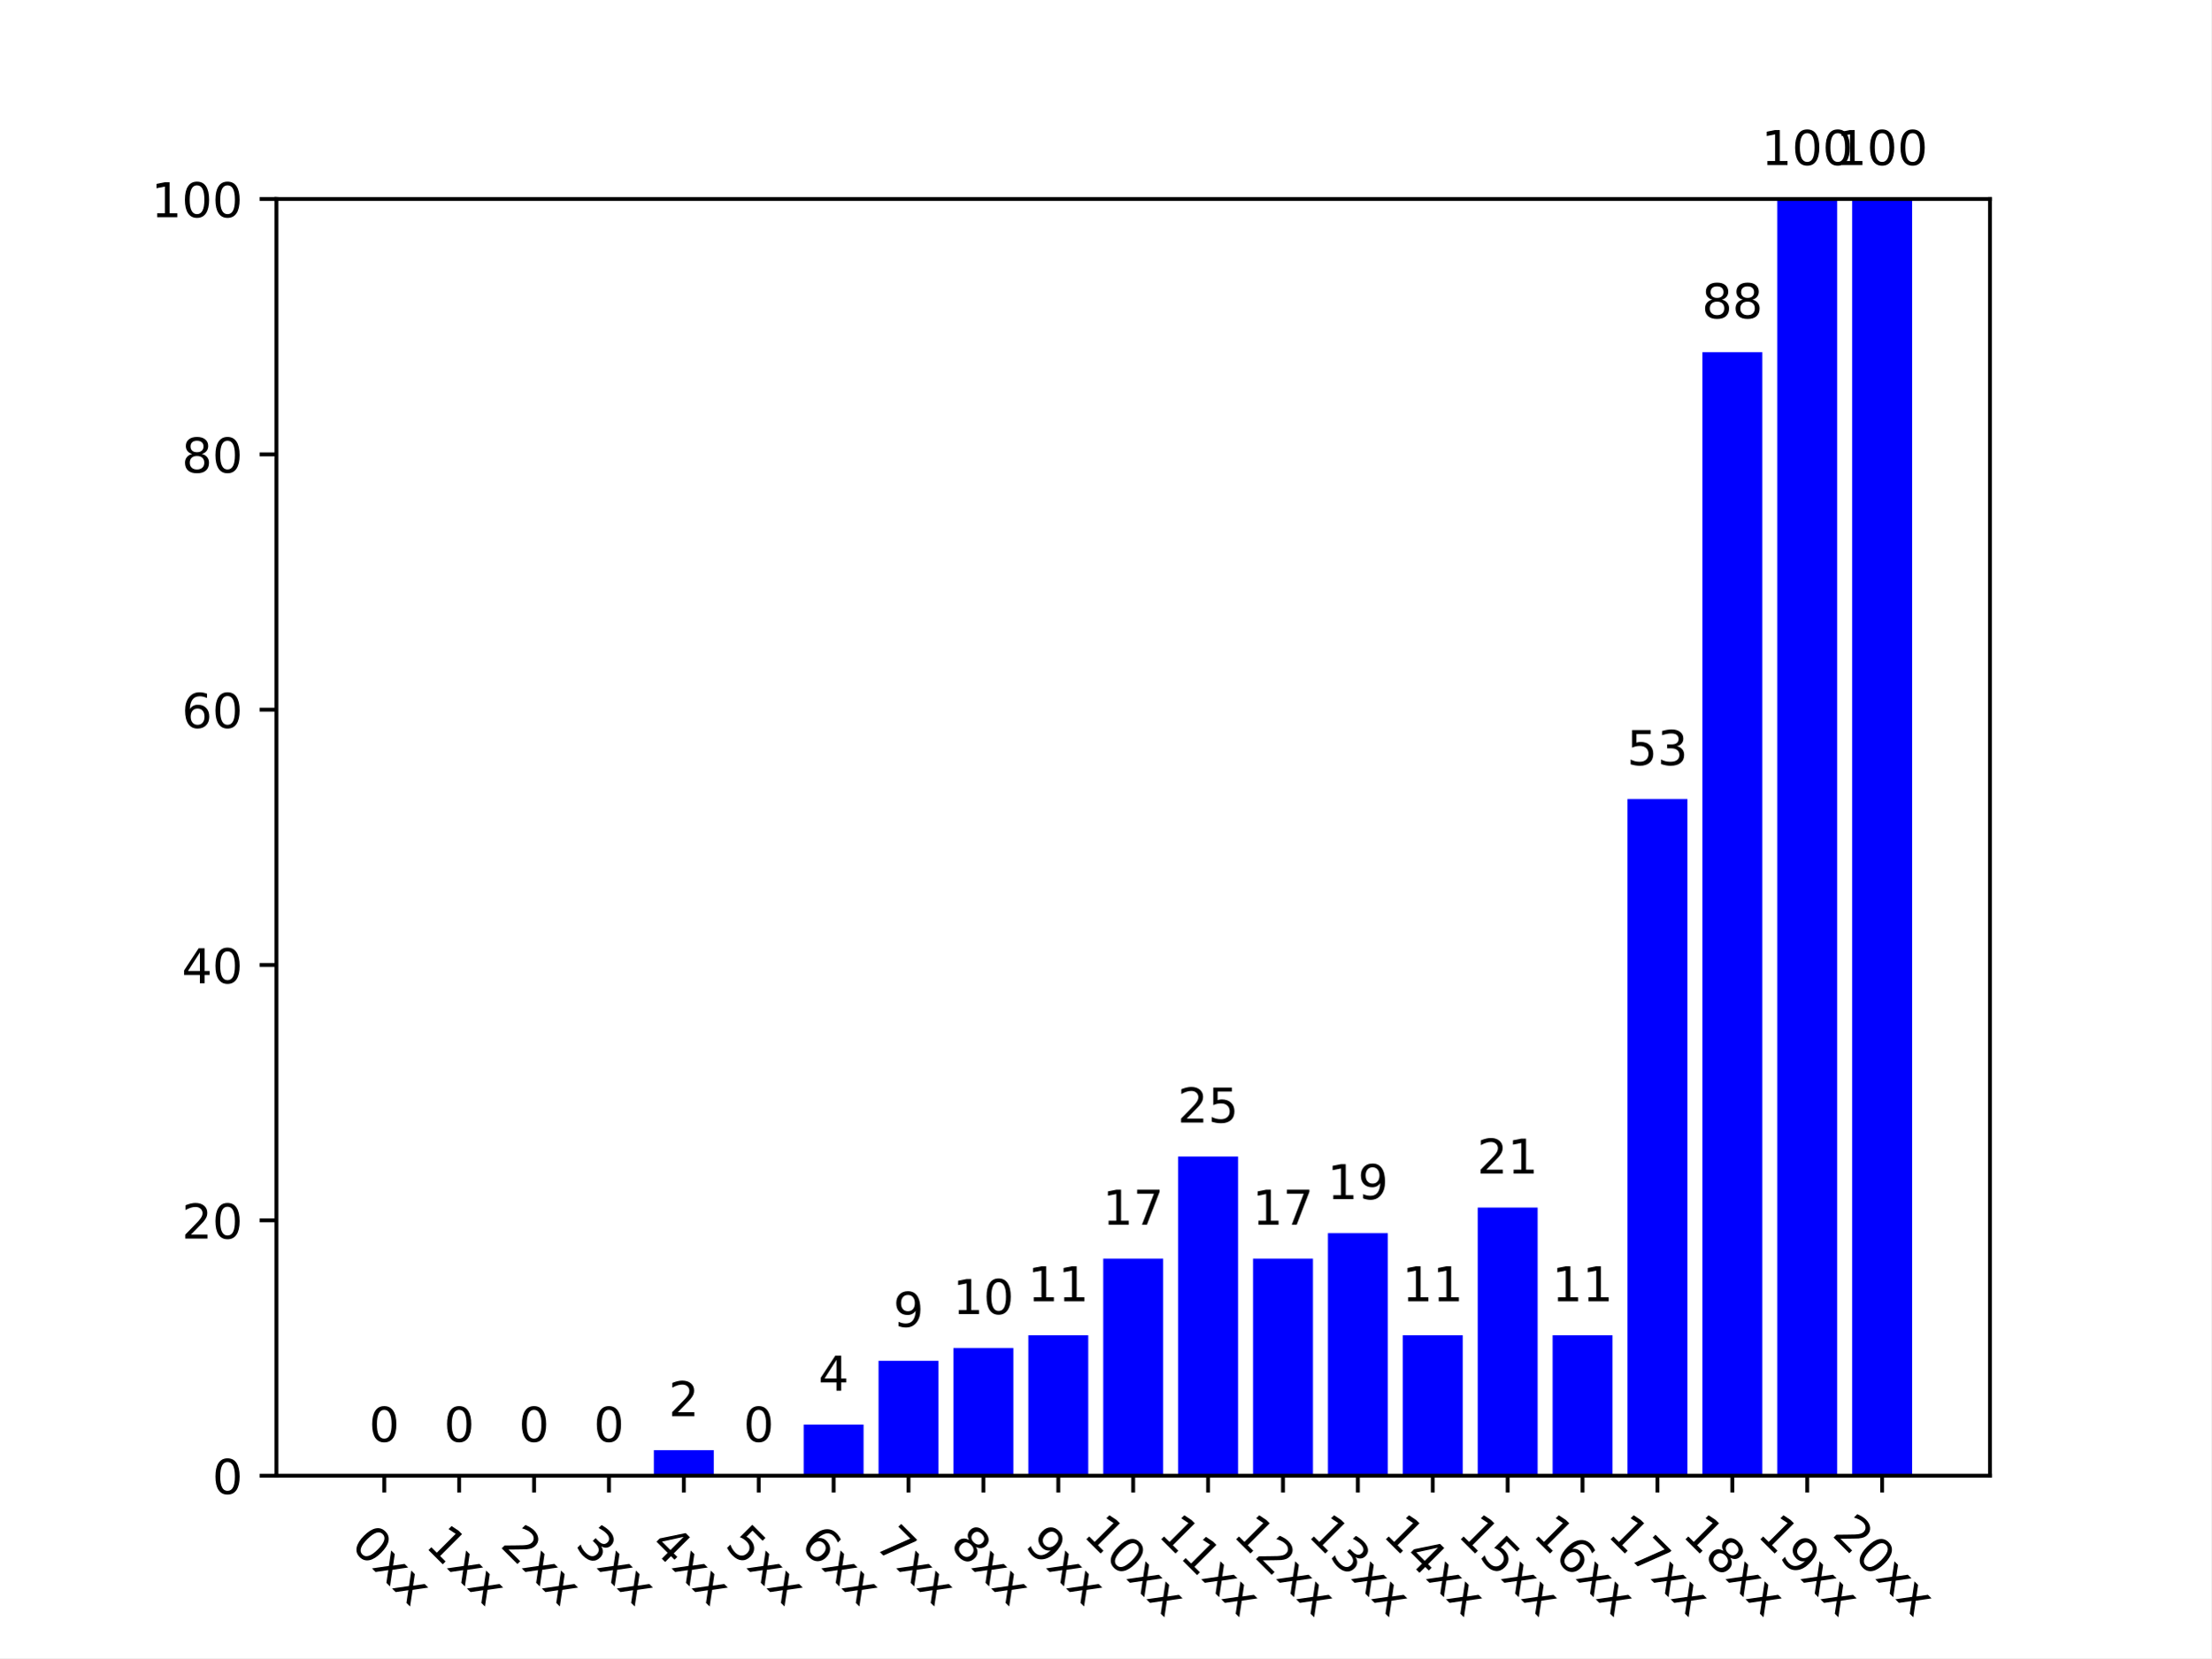
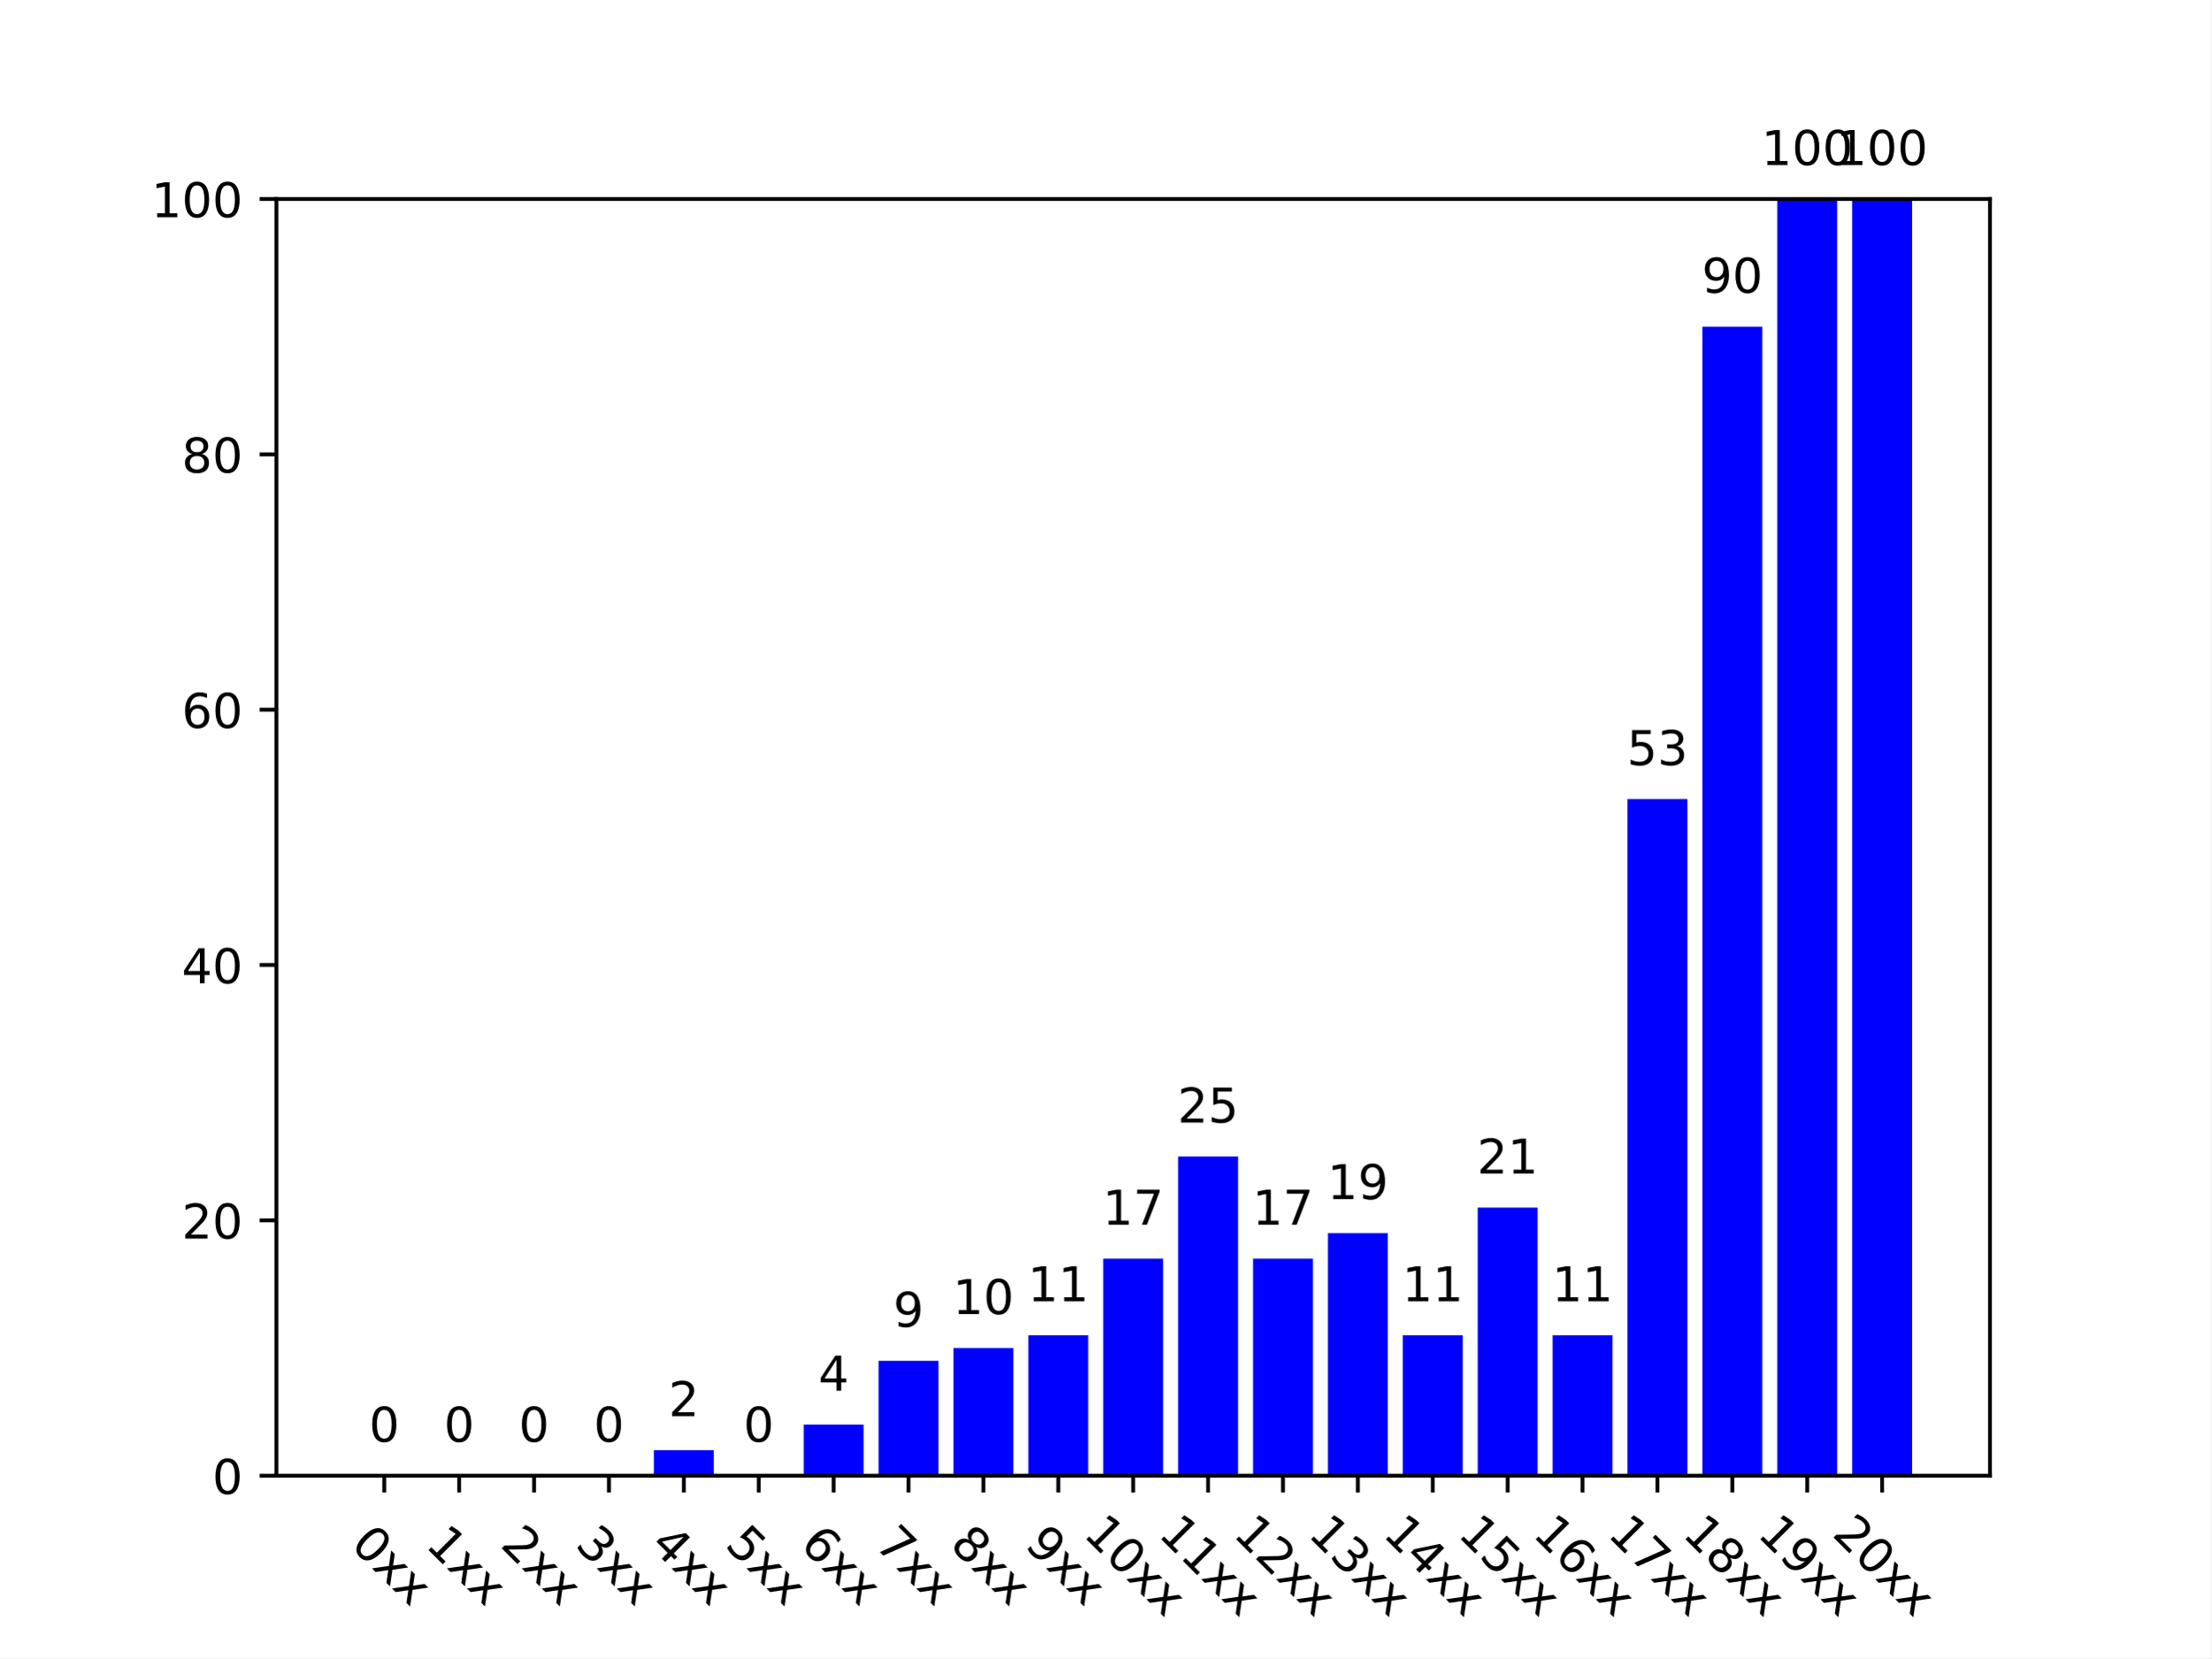
<svg xmlns="http://www.w3.org/2000/svg" xmlns:xlink="http://www.w3.org/1999/xlink" height="345.6pt" version="1.1" viewBox="0 0 460.8 345.6" width="460.8pt">
  <defs>
    <style type="text/css">
*{stroke-linecap:butt;stroke-linejoin:round;}
  </style>
  </defs>
  <g id="figure_1">
    <g id="patch_1">
      <path d="M 0 345.6  L 460.8 345.6  L 460.8 0  L 0 0  z " style="fill:#ffffff;" />
    </g>
    <g id="axes_1">
      <g id="patch_2">
        <path d="M 57.6 307.584  L 414.72 307.584  L 414.72 41.472  L 57.6 41.472  z " style="fill:#ffffff;" />
      </g>
      <g id="patch_3">
-         <path clip-path="url(#pafc4bbca16)" d="M 73.833 307.584  L 86.319 307.584  L 86.319 307.584  L 73.833 307.584  z " style="fill:#0000ff;" />
+         <path clip-path="url(#p5190aac7e3)" d="M 73.833 307.584  L 86.319 307.584  L 86.319 307.584  L 73.833 307.584  z " style="fill:#0000ff;" />
      </g>
      <g id="patch_4">
-         <path clip-path="url(#pafc4bbca16)" d="M 89.441 307.584  L 101.928 307.584  L 101.928 307.584  L 89.441 307.584  z " style="fill:#0000ff;" />
+         <path clip-path="url(#p5190aac7e3)" d="M 89.441 307.584  L 101.928 307.584  L 101.928 307.584  L 89.441 307.584  z " style="fill:#0000ff;" />
      </g>
      <g id="patch_5">
-         <path clip-path="url(#pafc4bbca16)" d="M 105.05 307.584  L 117.536 307.584  L 117.536 307.584  L 105.05 307.584  z " style="fill:#0000ff;" />
+         <path clip-path="url(#p5190aac7e3)" d="M 105.05 307.584  L 117.536 307.584  L 117.536 307.584  L 105.05 307.584  z " style="fill:#0000ff;" />
      </g>
      <g id="patch_6">
-         <path clip-path="url(#pafc4bbca16)" d="M 120.658 307.584  L 133.145 307.584  L 133.145 307.584  L 120.658 307.584  z " style="fill:#0000ff;" />
+         <path clip-path="url(#p5190aac7e3)" d="M 120.658 307.584  L 133.145 307.584  L 133.145 307.584  L 120.658 307.584  z " style="fill:#0000ff;" />
      </g>
      <g id="patch_7">
-         <path clip-path="url(#pafc4bbca16)" d="M 136.266 307.584  L 148.753 307.584  L 148.753 302.262  L 136.266 302.262  z " style="fill:#0000ff;" />
+         <path clip-path="url(#p5190aac7e3)" d="M 136.266 307.584  L 148.753 307.584  L 148.753 302.262  L 136.266 302.262  z " style="fill:#0000ff;" />
      </g>
      <g id="patch_8">
-         <path clip-path="url(#pafc4bbca16)" d="M 151.875 307.584  L 164.361 307.584  L 164.361 307.584  L 151.875 307.584  z " style="fill:#0000ff;" />
+         <path clip-path="url(#p5190aac7e3)" d="M 151.875 307.584  L 164.361 307.584  L 164.361 307.584  L 151.875 307.584  z " style="fill:#0000ff;" />
      </g>
      <g id="patch_9">
-         <path clip-path="url(#pafc4bbca16)" d="M 167.483 307.584  L 179.97 307.584  L 179.97 296.94  L 167.483 296.94  z " style="fill:#0000ff;" />
+         <path clip-path="url(#p5190aac7e3)" d="M 167.483 307.584  L 179.97 307.584  L 179.97 296.94  L 167.483 296.94  z " style="fill:#0000ff;" />
      </g>
      <g id="patch_10">
-         <path clip-path="url(#pafc4bbca16)" d="M 183.091 307.584  L 195.578 307.584  L 195.578 283.634  L 183.091 283.634  z " style="fill:#0000ff;" />
+         <path clip-path="url(#p5190aac7e3)" d="M 183.091 307.584  L 195.578 307.584  L 195.578 283.634  L 183.091 283.634  z " style="fill:#0000ff;" />
      </g>
      <g id="patch_11">
-         <path clip-path="url(#pafc4bbca16)" d="M 198.7 307.584  L 211.187 307.584  L 211.187 280.973  L 198.7 280.973  z " style="fill:#0000ff;" />
+         <path clip-path="url(#p5190aac7e3)" d="M 198.7 307.584  L 211.187 307.584  L 211.187 280.973  L 198.7 280.973  z " style="fill:#0000ff;" />
      </g>
      <g id="patch_12">
-         <path clip-path="url(#pafc4bbca16)" d="M 214.308 307.584  L 226.795 307.584  L 226.795 278.312  L 214.308 278.312  z " style="fill:#0000ff;" />
+         <path clip-path="url(#p5190aac7e3)" d="M 214.308 307.584  L 226.795 307.584  L 226.795 278.312  L 214.308 278.312  z " style="fill:#0000ff;" />
      </g>
      <g id="patch_13">
-         <path clip-path="url(#pafc4bbca16)" d="M 229.917 307.584  L 242.403 307.584  L 242.403 262.345  L 229.917 262.345  z " style="fill:#0000ff;" />
+         <path clip-path="url(#p5190aac7e3)" d="M 229.917 307.584  L 242.403 307.584  L 242.403 262.345  L 229.917 262.345  z " style="fill:#0000ff;" />
      </g>
      <g id="patch_14">
-         <path clip-path="url(#pafc4bbca16)" d="M 245.525 307.584  L 258.012 307.584  L 258.012 241.056  L 245.525 241.056  z " style="fill:#0000ff;" />
+         <path clip-path="url(#p5190aac7e3)" d="M 245.525 307.584  L 258.012 307.584  L 258.012 241.056  L 245.525 241.056  z " style="fill:#0000ff;" />
      </g>
      <g id="patch_15">
-         <path clip-path="url(#pafc4bbca16)" d="M 261.133 307.584  L 273.62 307.584  L 273.62 262.345  L 261.133 262.345  z " style="fill:#0000ff;" />
+         <path clip-path="url(#p5190aac7e3)" d="M 261.133 307.584  L 273.62 307.584  L 273.62 262.345  L 261.133 262.345  z " style="fill:#0000ff;" />
      </g>
      <g id="patch_16">
-         <path clip-path="url(#pafc4bbca16)" d="M 276.742 307.584  L 289.229 307.584  L 289.229 257.023  L 276.742 257.023  z " style="fill:#0000ff;" />
+         <path clip-path="url(#p5190aac7e3)" d="M 276.742 307.584  L 289.229 307.584  L 289.229 257.023  L 276.742 257.023  z " style="fill:#0000ff;" />
      </g>
      <g id="patch_17">
-         <path clip-path="url(#pafc4bbca16)" d="M 292.35 307.584  L 304.837 307.584  L 304.837 278.312  L 292.35 278.312  z " style="fill:#0000ff;" />
+         <path clip-path="url(#p5190aac7e3)" d="M 292.35 307.584  L 304.837 307.584  L 304.837 278.312  L 292.35 278.312  z " style="fill:#0000ff;" />
      </g>
      <g id="patch_18">
-         <path clip-path="url(#pafc4bbca16)" d="M 307.959 307.584  L 320.445 307.584  L 320.445 251.7  L 307.959 251.7  z " style="fill:#0000ff;" />
+         <path clip-path="url(#p5190aac7e3)" d="M 307.959 307.584  L 320.445 307.584  L 320.445 251.7  L 307.959 251.7  z " style="fill:#0000ff;" />
      </g>
      <g id="patch_19">
-         <path clip-path="url(#pafc4bbca16)" d="M 323.567 307.584  L 336.054 307.584  L 336.054 278.312  L 323.567 278.312  z " style="fill:#0000ff;" />
+         <path clip-path="url(#p5190aac7e3)" d="M 323.567 307.584  L 336.054 307.584  L 336.054 278.312  L 323.567 278.312  z " style="fill:#0000ff;" />
      </g>
      <g id="patch_20">
-         <path clip-path="url(#pafc4bbca16)" d="M 339.175 307.584  L 351.662 307.584  L 351.662 166.545  L 339.175 166.545  z " style="fill:#0000ff;" />
+         <path clip-path="url(#p5190aac7e3)" d="M 339.175 307.584  L 351.662 307.584  L 351.662 166.545  L 339.175 166.545  z " style="fill:#0000ff;" />
      </g>
      <g id="patch_21">
-         <path clip-path="url(#pafc4bbca16)" d="M 354.784 307.584  L 367.27 307.584  L 367.27 73.405  L 354.784 73.405  z " style="fill:#0000ff;" />
+         <path clip-path="url(#p5190aac7e3)" d="M 354.784 307.584  L 367.27 307.584  L 367.27 68.083  L 354.784 68.083  z " style="fill:#0000ff;" />
      </g>
      <g id="patch_22">
-         <path clip-path="url(#pafc4bbca16)" d="M 370.392 307.584  L 382.879 307.584  L 382.879 41.472  L 370.392 41.472  z " style="fill:#0000ff;" />
+         <path clip-path="url(#p5190aac7e3)" d="M 370.392 307.584  L 382.879 307.584  L 382.879 41.472  L 370.392 41.472  z " style="fill:#0000ff;" />
      </g>
      <g id="patch_23">
-         <path clip-path="url(#pafc4bbca16)" d="M 386.001 307.584  L 398.487 307.584  L 398.487 41.472  L 386.001 41.472  z " style="fill:#0000ff;" />
+         <path clip-path="url(#p5190aac7e3)" d="M 386.001 307.584  L 398.487 307.584  L 398.487 41.472  L 386.001 41.472  z " style="fill:#0000ff;" />
      </g>
      <g id="matplotlib.axis_1">
        <g id="xtick_1">
          <g id="line2d_1">
            <defs>
-               <path d="M 0 0  L 0 3.5  " id="m43a4bd4aa7" style="stroke:#000000;stroke-width:0.8;" />
-             </defs>
-             <g>
-               <use style="stroke:#000000;stroke-width:0.8;" x="80.076" xlink:href="#m43a4bd4aa7" y="307.584" />
+               <path d="M 0 0  L 0 3.5  " id="mea58e94f41" style="stroke:#000000;stroke-width:0.8;" />
+             </defs>
+             <g>
+               <use style="stroke:#000000;stroke-width:0.8;" x="80.076" xlink:href="#mea58e94f41" y="307.584" />
            </g>
          </g>
          <g id="text_1">
            <defs>
              <path id="DejaVuSans-20" />
              <path d="M 31.781 66.406  Q 24.172 66.406 20.328 58.906  Q 16.5 51.422 16.5 36.375  Q 16.5 21.391 20.328 13.891  Q 24.172 6.391 31.781 6.391  Q 39.453 6.391 43.281 13.891  Q 47.125 21.391 47.125 36.375  Q 47.125 51.422 43.281 58.906  Q 39.453 66.406 31.781 66.406  z M 31.781 74.219  Q 44.047 74.219 50.516 64.516  Q 56.984 54.828 56.984 36.375  Q 56.984 17.969 50.516 8.266  Q 44.047 -1.422 31.781 -1.422  Q 19.531 -1.422 13.062 8.266  Q 6.594 17.969 6.594 36.375  Q 6.594 54.828 13.062 64.516  Q 19.531 74.219 31.781 74.219  z " id="DejaVuSans-30" />
              <path d="M 54.891 54.688  L 35.109 28.078  L 55.906 0  L 45.312 0  L 29.391 21.484  L 13.484 0  L 2.875 0  L 24.125 28.609  L 4.688 54.688  L 15.281 54.688  L 29.781 35.203  L 44.281 54.688  z " id="DejaVuSans-78" />
            </defs>
            <g transform="translate(70.5666 319.9569)rotate(-315)scale(0.1 -0.1)">
              <use xlink:href="#DejaVuSans-20" />
              <use x="31.787" xlink:href="#DejaVuSans-30" />
              <use x="95.41" xlink:href="#DejaVuSans-78" />
              <use x="154.59" xlink:href="#DejaVuSans-78" />
            </g>
          </g>
        </g>
        <g id="xtick_2">
          <g id="line2d_2">
            <g>
-               <use style="stroke:#000000;stroke-width:0.8;" x="95.684" xlink:href="#m43a4bd4aa7" y="307.584" />
+               <use style="stroke:#000000;stroke-width:0.8;" x="95.684" xlink:href="#mea58e94f41" y="307.584" />
            </g>
          </g>
          <g id="text_2">
            <defs>
              <path d="M 12.406 8.297  L 28.516 8.297  L 28.516 63.922  L 10.984 60.406  L 10.984 69.391  L 28.422 72.906  L 38.281 72.906  L 38.281 8.297  L 54.391 8.297  L 54.391 0  L 12.406 0  z " id="DejaVuSans-31" />
            </defs>
            <g transform="translate(86.17499 319.9569)rotate(-315)scale(0.1 -0.1)">
              <use xlink:href="#DejaVuSans-20" />
              <use x="31.787" xlink:href="#DejaVuSans-31" />
              <use x="95.41" xlink:href="#DejaVuSans-78" />
              <use x="154.59" xlink:href="#DejaVuSans-78" />
            </g>
          </g>
        </g>
        <g id="xtick_3">
          <g id="line2d_3">
            <g>
-               <use style="stroke:#000000;stroke-width:0.8;" x="111.293" xlink:href="#m43a4bd4aa7" y="307.584" />
+               <use style="stroke:#000000;stroke-width:0.8;" x="111.293" xlink:href="#mea58e94f41" y="307.584" />
            </g>
          </g>
          <g id="text_3">
            <defs>
              <path d="M 19.188 8.297  L 53.609 8.297  L 53.609 0  L 7.328 0  L 7.328 8.297  Q 12.938 14.109 22.625 23.891  Q 32.328 33.688 34.812 36.531  Q 39.547 41.844 41.422 45.531  Q 43.312 49.219 43.312 52.781  Q 43.312 58.594 39.234 62.25  Q 35.156 65.922 28.609 65.922  Q 23.969 65.922 18.812 64.312  Q 13.672 62.703 7.812 59.422  L 7.812 69.391  Q 13.766 71.781 18.938 73  Q 24.125 74.219 28.422 74.219  Q 39.75 74.219 46.484 68.547  Q 53.219 62.891 53.219 53.422  Q 53.219 48.922 51.531 44.891  Q 49.859 40.875 45.406 35.406  Q 44.188 33.984 37.641 27.219  Q 31.109 20.453 19.188 8.297  z " id="DejaVuSans-32" />
            </defs>
            <g transform="translate(101.7834 319.9569)rotate(-315)scale(0.1 -0.1)">
              <use xlink:href="#DejaVuSans-20" />
              <use x="31.787" xlink:href="#DejaVuSans-32" />
              <use x="95.41" xlink:href="#DejaVuSans-78" />
              <use x="154.59" xlink:href="#DejaVuSans-78" />
            </g>
          </g>
        </g>
        <g id="xtick_4">
          <g id="line2d_4">
            <g>
-               <use style="stroke:#000000;stroke-width:0.8;" x="126.901" xlink:href="#m43a4bd4aa7" y="307.584" />
+               <use style="stroke:#000000;stroke-width:0.8;" x="126.901" xlink:href="#mea58e94f41" y="307.584" />
            </g>
          </g>
          <g id="text_4">
            <defs>
              <path d="M 40.578 39.312  Q 47.656 37.797 51.625 33  Q 55.609 28.219 55.609 21.188  Q 55.609 10.406 48.188 4.484  Q 40.766 -1.422 27.094 -1.422  Q 22.516 -1.422 17.656 -0.516  Q 12.797 0.391 7.625 2.203  L 7.625 11.719  Q 11.719 9.328 16.594 8.109  Q 21.484 6.891 26.812 6.891  Q 36.078 6.891 40.938 10.547  Q 45.797 14.203 45.797 21.188  Q 45.797 27.641 41.281 31.266  Q 36.766 34.906 28.719 34.906  L 20.219 34.906  L 20.219 43.016  L 29.109 43.016  Q 36.375 43.016 40.234 45.922  Q 44.094 48.828 44.094 54.297  Q 44.094 59.906 40.109 62.906  Q 36.141 65.922 28.719 65.922  Q 24.656 65.922 20.016 65.031  Q 15.375 64.156 9.812 62.312  L 9.812 71.094  Q 15.438 72.656 20.344 73.438  Q 25.25 74.219 29.594 74.219  Q 40.828 74.219 47.359 69.109  Q 53.906 64.016 53.906 55.328  Q 53.906 49.266 50.438 45.094  Q 46.969 40.922 40.578 39.312  z " id="DejaVuSans-33" />
            </defs>
            <g transform="translate(117.3918 319.9569)rotate(-315)scale(0.1 -0.1)">
              <use xlink:href="#DejaVuSans-20" />
              <use x="31.787" xlink:href="#DejaVuSans-33" />
              <use x="95.41" xlink:href="#DejaVuSans-78" />
              <use x="154.59" xlink:href="#DejaVuSans-78" />
            </g>
          </g>
        </g>
        <g id="xtick_5">
          <g id="line2d_5">
            <g>
-               <use style="stroke:#000000;stroke-width:0.8;" x="142.51" xlink:href="#m43a4bd4aa7" y="307.584" />
+               <use style="stroke:#000000;stroke-width:0.8;" x="142.51" xlink:href="#mea58e94f41" y="307.584" />
            </g>
          </g>
          <g id="text_5">
            <defs>
              <path d="M 37.797 64.312  L 12.891 25.391  L 37.797 25.391  z M 35.203 72.906  L 47.609 72.906  L 47.609 25.391  L 58.016 25.391  L 58.016 17.188  L 47.609 17.188  L 47.609 0  L 37.797 0  L 37.797 17.188  L 4.891 17.188  L 4.891 26.703  z " id="DejaVuSans-34" />
            </defs>
            <g transform="translate(133.0002 319.9569)rotate(-315)scale(0.1 -0.1)">
              <use xlink:href="#DejaVuSans-20" />
              <use x="31.787" xlink:href="#DejaVuSans-34" />
              <use x="95.41" xlink:href="#DejaVuSans-78" />
              <use x="154.59" xlink:href="#DejaVuSans-78" />
            </g>
          </g>
        </g>
        <g id="xtick_6">
          <g id="line2d_6">
            <g>
-               <use style="stroke:#000000;stroke-width:0.8;" x="158.118" xlink:href="#m43a4bd4aa7" y="307.584" />
+               <use style="stroke:#000000;stroke-width:0.8;" x="158.118" xlink:href="#mea58e94f41" y="307.584" />
            </g>
          </g>
          <g id="text_6">
            <defs>
              <path d="M 10.797 72.906  L 49.516 72.906  L 49.516 64.594  L 19.828 64.594  L 19.828 46.734  Q 21.969 47.469 24.109 47.828  Q 26.266 48.188 28.422 48.188  Q 40.625 48.188 47.75 41.5  Q 54.891 34.812 54.891 23.391  Q 54.891 11.625 47.562 5.094  Q 40.234 -1.422 26.906 -1.422  Q 22.312 -1.422 17.547 -0.641  Q 12.797 0.141 7.719 1.703  L 7.719 11.625  Q 12.109 9.234 16.797 8.062  Q 21.484 6.891 26.703 6.891  Q 35.156 6.891 40.078 11.328  Q 45.016 15.766 45.016 23.391  Q 45.016 31 40.078 35.438  Q 35.156 39.891 26.703 39.891  Q 22.75 39.891 18.812 39.016  Q 14.891 38.141 10.797 36.281  z " id="DejaVuSans-35" />
            </defs>
            <g transform="translate(148.6086 319.9569)rotate(-315)scale(0.1 -0.1)">
              <use xlink:href="#DejaVuSans-20" />
              <use x="31.787" xlink:href="#DejaVuSans-35" />
              <use x="95.41" xlink:href="#DejaVuSans-78" />
              <use x="154.59" xlink:href="#DejaVuSans-78" />
            </g>
          </g>
        </g>
        <g id="xtick_7">
          <g id="line2d_7">
            <g>
-               <use style="stroke:#000000;stroke-width:0.8;" x="173.726" xlink:href="#m43a4bd4aa7" y="307.584" />
+               <use style="stroke:#000000;stroke-width:0.8;" x="173.726" xlink:href="#mea58e94f41" y="307.584" />
            </g>
          </g>
          <g id="text_7">
            <defs>
              <path d="M 33.016 40.375  Q 26.375 40.375 22.484 35.828  Q 18.609 31.297 18.609 23.391  Q 18.609 15.531 22.484 10.953  Q 26.375 6.391 33.016 6.391  Q 39.656 6.391 43.531 10.953  Q 47.406 15.531 47.406 23.391  Q 47.406 31.297 43.531 35.828  Q 39.656 40.375 33.016 40.375  z M 52.594 71.297  L 52.594 62.312  Q 48.875 64.062 45.094 64.984  Q 41.312 65.922 37.594 65.922  Q 27.828 65.922 22.672 59.328  Q 17.531 52.734 16.797 39.406  Q 19.672 43.656 24.016 45.922  Q 28.375 48.188 33.594 48.188  Q 44.578 48.188 50.953 41.516  Q 57.328 34.859 57.328 23.391  Q 57.328 12.156 50.688 5.359  Q 44.047 -1.422 33.016 -1.422  Q 20.359 -1.422 13.672 8.266  Q 6.984 17.969 6.984 36.375  Q 6.984 53.656 15.188 63.938  Q 23.391 74.219 37.203 74.219  Q 40.922 74.219 44.703 73.484  Q 48.484 72.75 52.594 71.297  z " id="DejaVuSans-36" />
            </defs>
            <g transform="translate(164.217 319.9569)rotate(-315)scale(0.1 -0.1)">
              <use xlink:href="#DejaVuSans-20" />
              <use x="31.787" xlink:href="#DejaVuSans-36" />
              <use x="95.41" xlink:href="#DejaVuSans-78" />
              <use x="154.59" xlink:href="#DejaVuSans-78" />
            </g>
          </g>
        </g>
        <g id="xtick_8">
          <g id="line2d_8">
            <g>
-               <use style="stroke:#000000;stroke-width:0.8;" x="189.335" xlink:href="#m43a4bd4aa7" y="307.584" />
+               <use style="stroke:#000000;stroke-width:0.8;" x="189.335" xlink:href="#mea58e94f41" y="307.584" />
            </g>
          </g>
          <g id="text_8">
            <defs>
              <path d="M 8.203 72.906  L 55.078 72.906  L 55.078 68.703  L 28.609 0  L 18.312 0  L 43.219 64.594  L 8.203 64.594  z " id="DejaVuSans-37" />
            </defs>
            <g transform="translate(179.8253 319.9569)rotate(-315)scale(0.1 -0.1)">
              <use xlink:href="#DejaVuSans-20" />
              <use x="31.787" xlink:href="#DejaVuSans-37" />
              <use x="95.41" xlink:href="#DejaVuSans-78" />
              <use x="154.59" xlink:href="#DejaVuSans-78" />
            </g>
          </g>
        </g>
        <g id="xtick_9">
          <g id="line2d_9">
            <g>
-               <use style="stroke:#000000;stroke-width:0.8;" x="204.943" xlink:href="#m43a4bd4aa7" y="307.584" />
+               <use style="stroke:#000000;stroke-width:0.8;" x="204.943" xlink:href="#mea58e94f41" y="307.584" />
            </g>
          </g>
          <g id="text_9">
            <defs>
              <path d="M 31.781 34.625  Q 24.75 34.625 20.719 30.859  Q 16.703 27.094 16.703 20.516  Q 16.703 13.922 20.719 10.156  Q 24.75 6.391 31.781 6.391  Q 38.812 6.391 42.859 10.172  Q 46.922 13.969 46.922 20.516  Q 46.922 27.094 42.891 30.859  Q 38.875 34.625 31.781 34.625  z M 21.922 38.812  Q 15.578 40.375 12.031 44.719  Q 8.5 49.078 8.5 55.328  Q 8.5 64.062 14.719 69.141  Q 20.953 74.219 31.781 74.219  Q 42.672 74.219 48.875 69.141  Q 55.078 64.062 55.078 55.328  Q 55.078 49.078 51.531 44.719  Q 48 40.375 41.703 38.812  Q 48.828 37.156 52.797 32.312  Q 56.781 27.484 56.781 20.516  Q 56.781 9.906 50.312 4.234  Q 43.844 -1.422 31.781 -1.422  Q 19.734 -1.422 13.25 4.234  Q 6.781 9.906 6.781 20.516  Q 6.781 27.484 10.781 32.312  Q 14.797 37.156 21.922 38.812  z M 18.312 54.391  Q 18.312 48.734 21.844 45.562  Q 25.391 42.391 31.781 42.391  Q 38.141 42.391 41.719 45.562  Q 45.312 48.734 45.312 54.391  Q 45.312 60.062 41.719 63.234  Q 38.141 66.406 31.781 66.406  Q 25.391 66.406 21.844 63.234  Q 18.312 60.062 18.312 54.391  z " id="DejaVuSans-38" />
            </defs>
            <g transform="translate(195.4337 319.9569)rotate(-315)scale(0.1 -0.1)">
              <use xlink:href="#DejaVuSans-20" />
              <use x="31.787" xlink:href="#DejaVuSans-38" />
              <use x="95.41" xlink:href="#DejaVuSans-78" />
              <use x="154.59" xlink:href="#DejaVuSans-78" />
            </g>
          </g>
        </g>
        <g id="xtick_10">
          <g id="line2d_10">
            <g>
-               <use style="stroke:#000000;stroke-width:0.8;" x="220.552" xlink:href="#m43a4bd4aa7" y="307.584" />
+               <use style="stroke:#000000;stroke-width:0.8;" x="220.552" xlink:href="#mea58e94f41" y="307.584" />
            </g>
          </g>
          <g id="text_10">
            <defs>
              <path d="M 10.984 1.516  L 10.984 10.5  Q 14.703 8.734 18.5 7.812  Q 22.312 6.891 25.984 6.891  Q 35.75 6.891 40.891 13.453  Q 46.047 20.016 46.781 33.406  Q 43.953 29.203 39.594 26.953  Q 35.25 24.703 29.984 24.703  Q 19.047 24.703 12.672 31.312  Q 6.297 37.938 6.297 49.422  Q 6.297 60.641 12.938 67.422  Q 19.578 74.219 30.609 74.219  Q 43.266 74.219 49.922 64.516  Q 56.594 54.828 56.594 36.375  Q 56.594 19.141 48.406 8.859  Q 40.234 -1.422 26.422 -1.422  Q 22.703 -1.422 18.891 -0.688  Q 15.094 0.047 10.984 1.516  z M 30.609 32.422  Q 37.25 32.422 41.125 36.953  Q 45.016 41.5 45.016 49.422  Q 45.016 57.281 41.125 61.844  Q 37.25 66.406 30.609 66.406  Q 23.969 66.406 20.094 61.844  Q 16.219 57.281 16.219 49.422  Q 16.219 41.5 20.094 36.953  Q 23.969 32.422 30.609 32.422  z " id="DejaVuSans-39" />
            </defs>
            <g transform="translate(211.0421 319.9569)rotate(-315)scale(0.1 -0.1)">
              <use xlink:href="#DejaVuSans-20" />
              <use x="31.787" xlink:href="#DejaVuSans-39" />
              <use x="95.41" xlink:href="#DejaVuSans-78" />
              <use x="154.59" xlink:href="#DejaVuSans-78" />
            </g>
          </g>
        </g>
        <g id="xtick_11">
          <g id="line2d_11">
            <g>
-               <use style="stroke:#000000;stroke-width:0.8;" x="236.16" xlink:href="#m43a4bd4aa7" y="307.584" />
+               <use style="stroke:#000000;stroke-width:0.8;" x="236.16" xlink:href="#mea58e94f41" y="307.584" />
            </g>
          </g>
          <g id="text_11">
            <g transform="translate(225.5247 319.9569)rotate(-315)scale(0.1 -0.1)">
              <use xlink:href="#DejaVuSans-31" />
              <use x="63.623" xlink:href="#DejaVuSans-30" />
              <use x="127.246" xlink:href="#DejaVuSans-78" />
              <use x="186.426" xlink:href="#DejaVuSans-78" />
            </g>
          </g>
        </g>
        <g id="xtick_12">
          <g id="line2d_12">
            <g>
-               <use style="stroke:#000000;stroke-width:0.8;" x="251.768" xlink:href="#m43a4bd4aa7" y="307.584" />
+               <use style="stroke:#000000;stroke-width:0.8;" x="251.768" xlink:href="#mea58e94f41" y="307.584" />
            </g>
          </g>
          <g id="text_12">
            <g transform="translate(241.1331 319.9569)rotate(-315)scale(0.1 -0.1)">
              <use xlink:href="#DejaVuSans-31" />
              <use x="63.623" xlink:href="#DejaVuSans-31" />
              <use x="127.246" xlink:href="#DejaVuSans-78" />
              <use x="186.426" xlink:href="#DejaVuSans-78" />
            </g>
          </g>
        </g>
        <g id="xtick_13">
          <g id="line2d_13">
            <g>
-               <use style="stroke:#000000;stroke-width:0.8;" x="267.377" xlink:href="#m43a4bd4aa7" y="307.584" />
+               <use style="stroke:#000000;stroke-width:0.8;" x="267.377" xlink:href="#mea58e94f41" y="307.584" />
            </g>
          </g>
          <g id="text_13">
            <g transform="translate(256.7415 319.9569)rotate(-315)scale(0.1 -0.1)">
              <use xlink:href="#DejaVuSans-31" />
              <use x="63.623" xlink:href="#DejaVuSans-32" />
              <use x="127.246" xlink:href="#DejaVuSans-78" />
              <use x="186.426" xlink:href="#DejaVuSans-78" />
            </g>
          </g>
        </g>
        <g id="xtick_14">
          <g id="line2d_14">
            <g>
-               <use style="stroke:#000000;stroke-width:0.8;" x="282.985" xlink:href="#m43a4bd4aa7" y="307.584" />
+               <use style="stroke:#000000;stroke-width:0.8;" x="282.985" xlink:href="#mea58e94f41" y="307.584" />
            </g>
          </g>
          <g id="text_14">
            <g transform="translate(272.3498 319.9569)rotate(-315)scale(0.1 -0.1)">
              <use xlink:href="#DejaVuSans-31" />
              <use x="63.623" xlink:href="#DejaVuSans-33" />
              <use x="127.246" xlink:href="#DejaVuSans-78" />
              <use x="186.426" xlink:href="#DejaVuSans-78" />
            </g>
          </g>
        </g>
        <g id="xtick_15">
          <g id="line2d_15">
            <g>
-               <use style="stroke:#000000;stroke-width:0.8;" x="298.594" xlink:href="#m43a4bd4aa7" y="307.584" />
+               <use style="stroke:#000000;stroke-width:0.8;" x="298.594" xlink:href="#mea58e94f41" y="307.584" />
            </g>
          </g>
          <g id="text_15">
            <g transform="translate(287.9582 319.9569)rotate(-315)scale(0.1 -0.1)">
              <use xlink:href="#DejaVuSans-31" />
              <use x="63.623" xlink:href="#DejaVuSans-34" />
              <use x="127.246" xlink:href="#DejaVuSans-78" />
              <use x="186.426" xlink:href="#DejaVuSans-78" />
            </g>
          </g>
        </g>
        <g id="xtick_16">
          <g id="line2d_16">
            <g>
-               <use style="stroke:#000000;stroke-width:0.8;" x="314.202" xlink:href="#m43a4bd4aa7" y="307.584" />
+               <use style="stroke:#000000;stroke-width:0.8;" x="314.202" xlink:href="#mea58e94f41" y="307.584" />
            </g>
          </g>
          <g id="text_16">
            <g transform="translate(303.5666 319.9569)rotate(-315)scale(0.1 -0.1)">
              <use xlink:href="#DejaVuSans-31" />
              <use x="63.623" xlink:href="#DejaVuSans-35" />
              <use x="127.246" xlink:href="#DejaVuSans-78" />
              <use x="186.426" xlink:href="#DejaVuSans-78" />
            </g>
          </g>
        </g>
        <g id="xtick_17">
          <g id="line2d_17">
            <g>
-               <use style="stroke:#000000;stroke-width:0.8;" x="329.81" xlink:href="#m43a4bd4aa7" y="307.584" />
+               <use style="stroke:#000000;stroke-width:0.8;" x="329.81" xlink:href="#mea58e94f41" y="307.584" />
            </g>
          </g>
          <g id="text_17">
            <g transform="translate(319.175 319.9569)rotate(-315)scale(0.1 -0.1)">
              <use xlink:href="#DejaVuSans-31" />
              <use x="63.623" xlink:href="#DejaVuSans-36" />
              <use x="127.246" xlink:href="#DejaVuSans-78" />
              <use x="186.426" xlink:href="#DejaVuSans-78" />
            </g>
          </g>
        </g>
        <g id="xtick_18">
          <g id="line2d_18">
            <g>
-               <use style="stroke:#000000;stroke-width:0.8;" x="345.419" xlink:href="#m43a4bd4aa7" y="307.584" />
+               <use style="stroke:#000000;stroke-width:0.8;" x="345.419" xlink:href="#mea58e94f41" y="307.584" />
            </g>
          </g>
          <g id="text_18">
            <g transform="translate(334.7834 319.9569)rotate(-315)scale(0.1 -0.1)">
              <use xlink:href="#DejaVuSans-31" />
              <use x="63.623" xlink:href="#DejaVuSans-37" />
              <use x="127.246" xlink:href="#DejaVuSans-78" />
              <use x="186.426" xlink:href="#DejaVuSans-78" />
            </g>
          </g>
        </g>
        <g id="xtick_19">
          <g id="line2d_19">
            <g>
-               <use style="stroke:#000000;stroke-width:0.8;" x="361.027" xlink:href="#m43a4bd4aa7" y="307.584" />
+               <use style="stroke:#000000;stroke-width:0.8;" x="361.027" xlink:href="#mea58e94f41" y="307.584" />
            </g>
          </g>
          <g id="text_19">
            <g transform="translate(350.3918 319.9569)rotate(-315)scale(0.1 -0.1)">
              <use xlink:href="#DejaVuSans-31" />
              <use x="63.623" xlink:href="#DejaVuSans-38" />
              <use x="127.246" xlink:href="#DejaVuSans-78" />
              <use x="186.426" xlink:href="#DejaVuSans-78" />
            </g>
          </g>
        </g>
        <g id="xtick_20">
          <g id="line2d_20">
            <g>
-               <use style="stroke:#000000;stroke-width:0.8;" x="376.636" xlink:href="#m43a4bd4aa7" y="307.584" />
+               <use style="stroke:#000000;stroke-width:0.8;" x="376.636" xlink:href="#mea58e94f41" y="307.584" />
            </g>
          </g>
          <g id="text_20">
            <g transform="translate(366.0002 319.9569)rotate(-315)scale(0.1 -0.1)">
              <use xlink:href="#DejaVuSans-31" />
              <use x="63.623" xlink:href="#DejaVuSans-39" />
              <use x="127.246" xlink:href="#DejaVuSans-78" />
              <use x="186.426" xlink:href="#DejaVuSans-78" />
            </g>
          </g>
        </g>
        <g id="xtick_21">
          <g id="line2d_21">
            <g>
-               <use style="stroke:#000000;stroke-width:0.8;" x="392.244" xlink:href="#m43a4bd4aa7" y="307.584" />
+               <use style="stroke:#000000;stroke-width:0.8;" x="392.244" xlink:href="#mea58e94f41" y="307.584" />
            </g>
          </g>
          <g id="text_21">
            <g transform="translate(381.6086 319.9569)rotate(-315)scale(0.1 -0.1)">
              <use xlink:href="#DejaVuSans-32" />
              <use x="63.623" xlink:href="#DejaVuSans-30" />
              <use x="127.246" xlink:href="#DejaVuSans-78" />
              <use x="186.426" xlink:href="#DejaVuSans-78" />
            </g>
          </g>
        </g>
      </g>
      <g id="matplotlib.axis_2">
        <g id="ytick_1">
          <g id="line2d_22">
            <defs>
-               <path d="M 0 0  L -3.5 0  " id="m86e4fa5918" style="stroke:#000000;stroke-width:0.8;" />
-             </defs>
-             <g>
-               <use style="stroke:#000000;stroke-width:0.8;" x="57.6" xlink:href="#m86e4fa5918" y="307.584" />
+               <path d="M 0 0  L -3.5 0  " id="m32b8ae188a" style="stroke:#000000;stroke-width:0.8;" />
+             </defs>
+             <g>
+               <use style="stroke:#000000;stroke-width:0.8;" x="57.6" xlink:href="#m32b8ae188a" y="307.584" />
            </g>
          </g>
          <g id="text_22">
            <g transform="translate(44.2375 311.3832)scale(0.1 -0.1)">
              <use xlink:href="#DejaVuSans-30" />
            </g>
          </g>
        </g>
        <g id="ytick_2">
          <g id="line2d_23">
            <g>
-               <use style="stroke:#000000;stroke-width:0.8;" x="57.6" xlink:href="#m86e4fa5918" y="254.362" />
+               <use style="stroke:#000000;stroke-width:0.8;" x="57.6" xlink:href="#m32b8ae188a" y="254.362" />
            </g>
          </g>
          <g id="text_23">
            <g transform="translate(37.875 258.1608)scale(0.1 -0.1)">
              <use xlink:href="#DejaVuSans-32" />
              <use x="63.623" xlink:href="#DejaVuSans-30" />
            </g>
          </g>
        </g>
        <g id="ytick_3">
          <g id="line2d_24">
            <g>
-               <use style="stroke:#000000;stroke-width:0.8;" x="57.6" xlink:href="#m86e4fa5918" y="201.139" />
+               <use style="stroke:#000000;stroke-width:0.8;" x="57.6" xlink:href="#m32b8ae188a" y="201.139" />
            </g>
          </g>
          <g id="text_24">
            <g transform="translate(37.875 204.9384)scale(0.1 -0.1)">
              <use xlink:href="#DejaVuSans-34" />
              <use x="63.623" xlink:href="#DejaVuSans-30" />
            </g>
          </g>
        </g>
        <g id="ytick_4">
          <g id="line2d_25">
            <g>
-               <use style="stroke:#000000;stroke-width:0.8;" x="57.6" xlink:href="#m86e4fa5918" y="147.917" />
+               <use style="stroke:#000000;stroke-width:0.8;" x="57.6" xlink:href="#m32b8ae188a" y="147.917" />
            </g>
          </g>
          <g id="text_25">
            <g transform="translate(37.875 151.716)scale(0.1 -0.1)">
              <use xlink:href="#DejaVuSans-36" />
              <use x="63.623" xlink:href="#DejaVuSans-30" />
            </g>
          </g>
        </g>
        <g id="ytick_5">
          <g id="line2d_26">
            <g>
-               <use style="stroke:#000000;stroke-width:0.8;" x="57.6" xlink:href="#m86e4fa5918" y="94.694" />
+               <use style="stroke:#000000;stroke-width:0.8;" x="57.6" xlink:href="#m32b8ae188a" y="94.694" />
            </g>
          </g>
          <g id="text_26">
            <g transform="translate(37.875 98.49362)scale(0.1 -0.1)">
              <use xlink:href="#DejaVuSans-38" />
              <use x="63.623" xlink:href="#DejaVuSans-30" />
            </g>
          </g>
        </g>
        <g id="ytick_6">
          <g id="line2d_27">
            <g>
-               <use style="stroke:#000000;stroke-width:0.8;" x="57.6" xlink:href="#m86e4fa5918" y="41.472" />
+               <use style="stroke:#000000;stroke-width:0.8;" x="57.6" xlink:href="#m32b8ae188a" y="41.472" />
            </g>
          </g>
          <g id="text_27">
            <g transform="translate(31.5125 45.27122)scale(0.1 -0.1)">
              <use xlink:href="#DejaVuSans-31" />
              <use x="63.623" xlink:href="#DejaVuSans-30" />
              <use x="127.246" xlink:href="#DejaVuSans-30" />
            </g>
          </g>
        </g>
      </g>
      <g id="patch_24">
        <path d="M 57.6 307.584  L 57.6 41.472  " style="fill:none;stroke:#000000;stroke-linecap:square;stroke-linejoin:miter;stroke-width:0.8;" />
      </g>
      <g id="patch_25">
        <path d="M 414.72 307.584  L 414.72 41.472  " style="fill:none;stroke:#000000;stroke-linecap:square;stroke-linejoin:miter;stroke-width:0.8;" />
      </g>
      <g id="patch_26">
        <path d="M 57.6 307.584  L 414.72 307.584  " style="fill:none;stroke:#000000;stroke-linecap:square;stroke-linejoin:miter;stroke-width:0.8;" />
      </g>
      <g id="patch_27">
        <path d="M 57.6 41.472  L 414.72 41.472  " style="fill:none;stroke:#000000;stroke-linecap:square;stroke-linejoin:miter;stroke-width:0.8;" />
      </g>
      <g id="text_28">
        <g transform="translate(76.89483 300.5043)scale(0.1 -0.1)">
          <use xlink:href="#DejaVuSans-30" />
        </g>
      </g>
      <g id="text_29">
        <g transform="translate(92.50323 300.5043)scale(0.1 -0.1)">
          <use xlink:href="#DejaVuSans-30" />
        </g>
      </g>
      <g id="text_30">
        <g transform="translate(108.1116 300.5043)scale(0.1 -0.1)">
          <use xlink:href="#DejaVuSans-30" />
        </g>
      </g>
      <g id="text_31">
        <g transform="translate(123.72 300.5043)scale(0.1 -0.1)">
          <use xlink:href="#DejaVuSans-30" />
        </g>
      </g>
      <g id="text_32">
        <g transform="translate(139.3284 295.1821)scale(0.1 -0.1)">
          <use xlink:href="#DejaVuSans-32" />
        </g>
      </g>
      <g id="text_33">
        <g transform="translate(154.9368 300.5043)scale(0.1 -0.1)">
          <use xlink:href="#DejaVuSans-30" />
        </g>
      </g>
      <g id="text_34">
        <g transform="translate(170.5452 289.8598)scale(0.1 -0.1)">
          <use xlink:href="#DejaVuSans-34" />
        </g>
      </g>
      <g id="text_35">
        <g transform="translate(186.1536 276.5542)scale(0.1 -0.1)">
          <use xlink:href="#DejaVuSans-39" />
        </g>
      </g>
      <g id="text_36">
        <g transform="translate(198.5807 273.8931)scale(0.1 -0.1)">
          <use xlink:href="#DejaVuSans-31" />
          <use x="63.623" xlink:href="#DejaVuSans-30" />
        </g>
      </g>
      <g id="text_37">
        <g transform="translate(214.1891 271.232)scale(0.1 -0.1)">
          <use xlink:href="#DejaVuSans-31" />
          <use x="63.623" xlink:href="#DejaVuSans-31" />
        </g>
      </g>
      <g id="text_38">
        <g transform="translate(229.7975 255.2653)scale(0.1 -0.1)">
          <use xlink:href="#DejaVuSans-31" />
          <use x="63.623" xlink:href="#DejaVuSans-37" />
        </g>
      </g>
      <g id="text_39">
        <g transform="translate(245.4059 233.9763)scale(0.1 -0.1)">
          <use xlink:href="#DejaVuSans-32" />
          <use x="63.623" xlink:href="#DejaVuSans-35" />
        </g>
      </g>
      <g id="text_40">
        <g transform="translate(261.0143 255.2653)scale(0.1 -0.1)">
          <use xlink:href="#DejaVuSans-31" />
          <use x="63.623" xlink:href="#DejaVuSans-37" />
        </g>
      </g>
      <g id="text_41">
        <g transform="translate(276.6227 249.943)scale(0.1 -0.1)">
          <use xlink:href="#DejaVuSans-31" />
          <use x="63.623" xlink:href="#DejaVuSans-39" />
        </g>
      </g>
      <g id="text_42">
        <g transform="translate(292.2311 271.232)scale(0.1 -0.1)">
          <use xlink:href="#DejaVuSans-31" />
          <use x="63.623" xlink:href="#DejaVuSans-31" />
        </g>
      </g>
      <g id="text_43">
        <g transform="translate(307.8395 244.6208)scale(0.1 -0.1)">
          <use xlink:href="#DejaVuSans-32" />
          <use x="63.623" xlink:href="#DejaVuSans-31" />
        </g>
      </g>
      <g id="text_44">
        <g transform="translate(323.4479 271.232)scale(0.1 -0.1)">
          <use xlink:href="#DejaVuSans-31" />
          <use x="63.623" xlink:href="#DejaVuSans-31" />
        </g>
      </g>
      <g id="text_45">
        <g transform="translate(339.0562 159.465)scale(0.1 -0.1)">
          <use xlink:href="#DejaVuSans-35" />
          <use x="63.623" xlink:href="#DejaVuSans-33" />
        </g>
      </g>
      <g id="text_46">
-         <g transform="translate(354.6646 66.32575)scale(0.1 -0.1)">
-           <use xlink:href="#DejaVuSans-38" />
-           <use x="63.623" xlink:href="#DejaVuSans-38" />
+         <g transform="translate(354.6646 61.00351)scale(0.1 -0.1)">
+           <use xlink:href="#DejaVuSans-39" />
+           <use x="63.623" xlink:href="#DejaVuSans-30" />
        </g>
      </g>
      <g id="text_47">
        <g transform="translate(367.0918 34.39231)scale(0.1 -0.1)">
          <use xlink:href="#DejaVuSans-31" />
          <use x="63.623" xlink:href="#DejaVuSans-30" />
          <use x="127.246" xlink:href="#DejaVuSans-30" />
        </g>
      </g>
      <g id="text_48">
        <g transform="translate(382.7002 34.39231)scale(0.1 -0.1)">
          <use xlink:href="#DejaVuSans-31" />
          <use x="63.623" xlink:href="#DejaVuSans-30" />
          <use x="127.246" xlink:href="#DejaVuSans-30" />
        </g>
      </g>
    </g>
  </g>
  <defs>
-     <clipPath id="pafc4bbca16">
+     <clipPath id="p5190aac7e3">
      <rect height="266.112" width="357.12" x="57.6" y="41.472" />
    </clipPath>
  </defs>
</svg>
